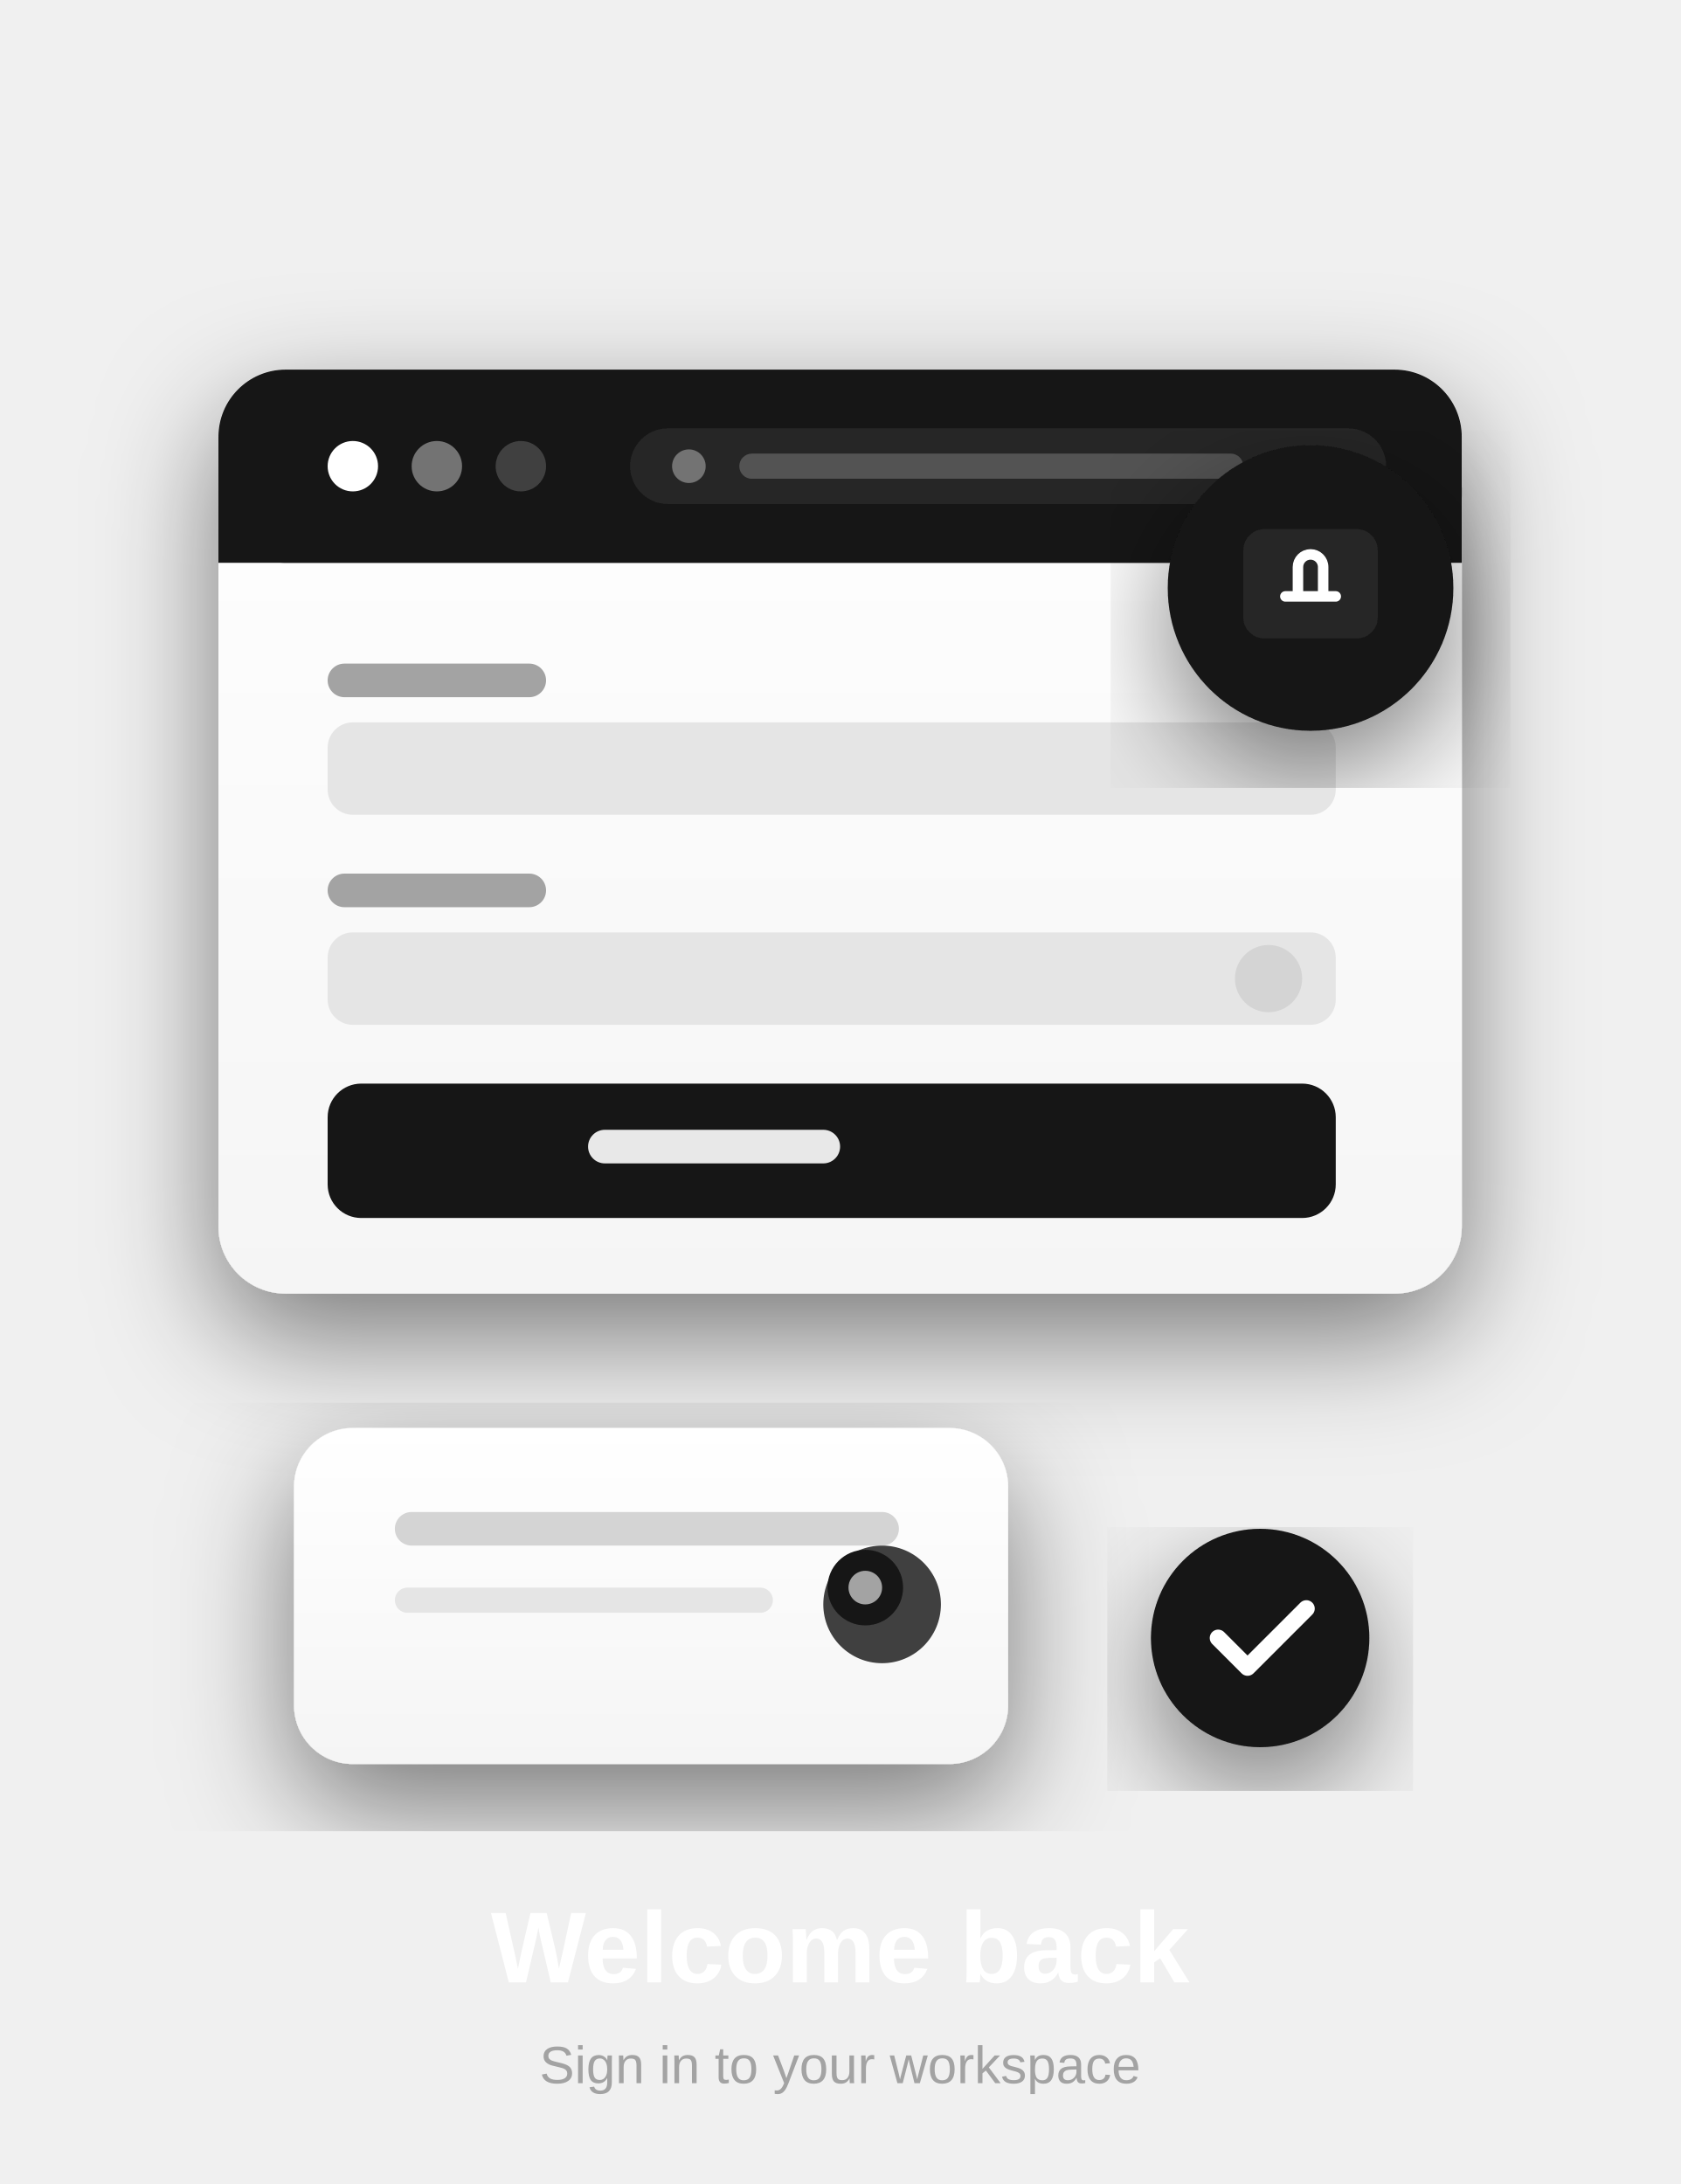
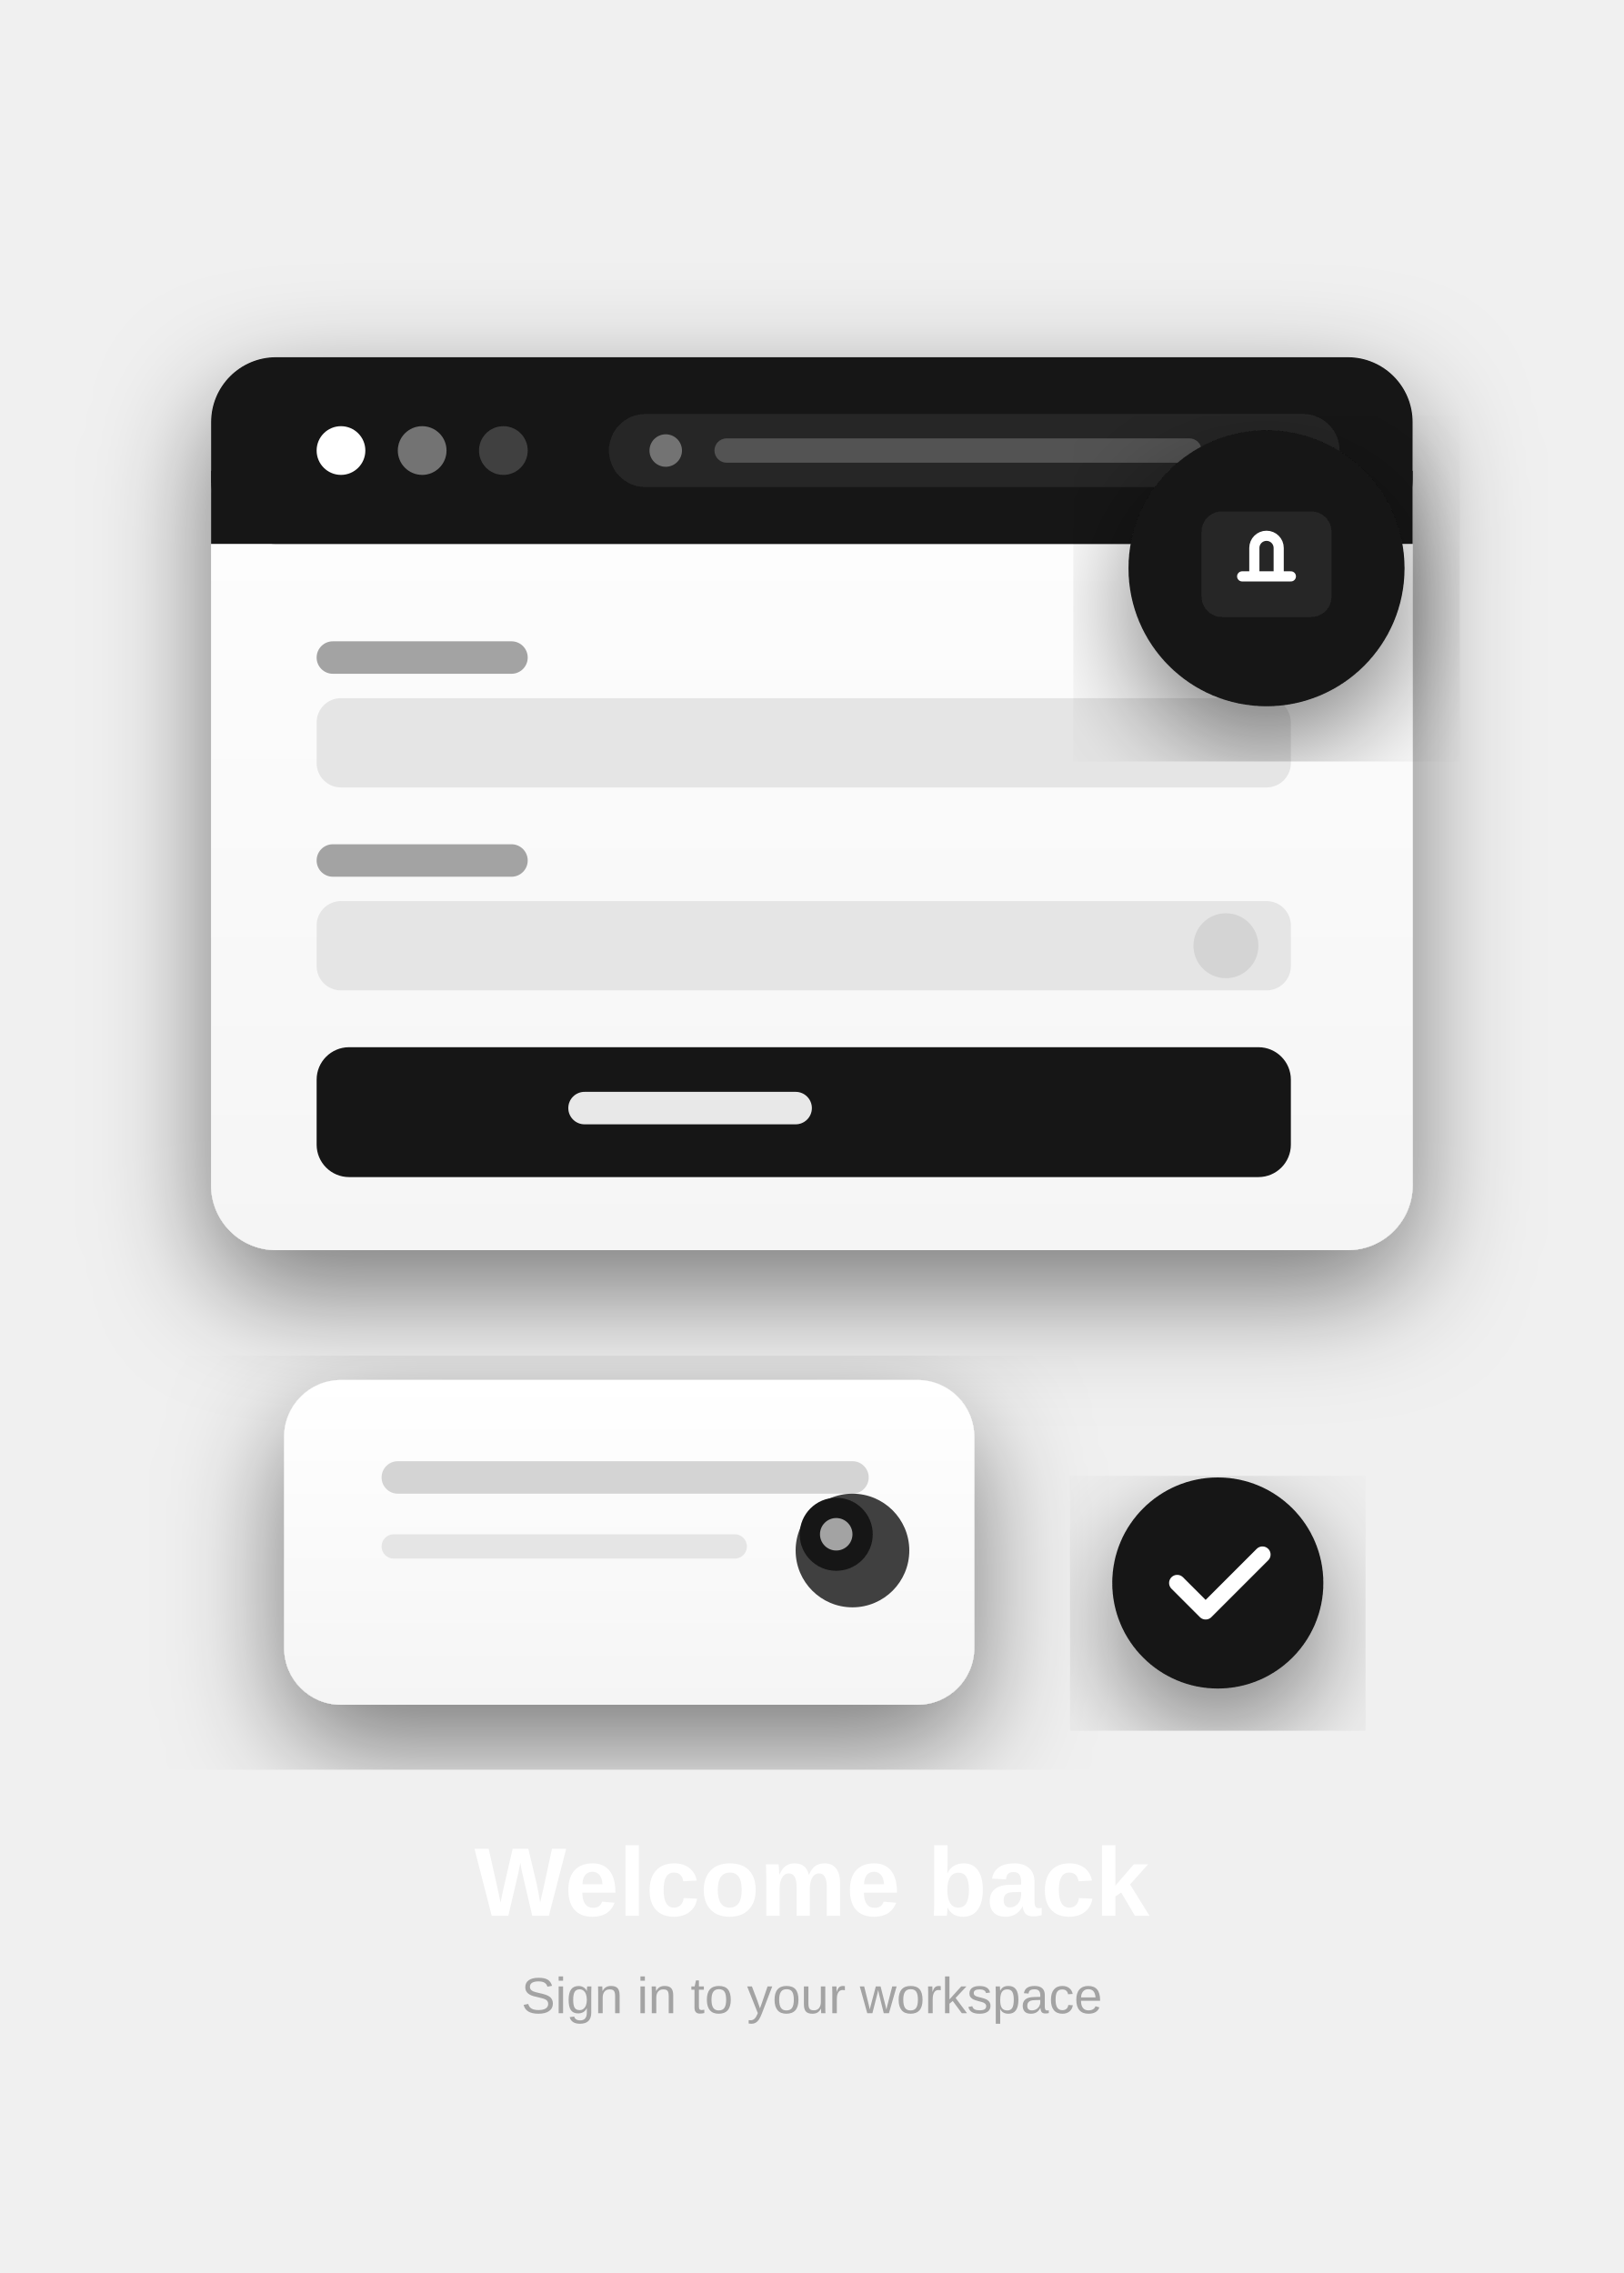
- <svg xmlns="http://www.w3.org/2000/svg" viewBox="0 0 400 520" preserveAspectRatio="xMidYMid meet">
+ <svg xmlns="http://www.w3.org/2000/svg" viewBox="0 0 400 560" preserveAspectRatio="xMidYMid meet">
  <defs>
    <linearGradient id="card" x1="0" y1="0" x2="0" y2="1">
      <stop offset="0" stop-color="#ffffff" />
      <stop offset="1" stop-color="#f5f5f5" />
    </linearGradient>
    <filter id="shadow" x="-20%" y="-20%" width="140%" height="140%">
      <feDropShadow dx="0" dy="10" stdDeviation="14" flood-color="#000000" flood-opacity="0.5" />
    </filter>
  </defs>
  <g filter="url(#shadow)">
    <rect x="52" y="88" width="296" height="220" rx="16" fill="url(#card)" />
    <rect x="52" y="88" width="296" height="46" rx="16" fill="#171717" />
    <rect x="52" y="116" width="296" height="18" fill="#171717" />
    <circle cx="84" cy="111" r="6" fill="#ffffff" />
    <circle cx="104" cy="111" r="6" fill="#737373" />
    <circle cx="124" cy="111" r="6" fill="#404040" />
    <rect x="150" y="102" width="180" height="18" rx="9" fill="#262626" />
    <circle cx="164" cy="111" r="4" fill="#737373" />
    <rect x="176" y="108" width="120" height="6" rx="3" fill="#525252" />
    <rect x="78" y="158" width="52" height="8" rx="4" fill="#a3a3a3" />
    <rect x="78" y="172" width="240" height="22" rx="6" fill="#e5e5e5" />
    <rect x="78" y="208" width="52" height="8" rx="4" fill="#a3a3a3" />
    <rect x="78" y="222" width="240" height="22" rx="6" fill="#e5e5e5" />
    <circle cx="302" cy="233" r="8" fill="#d4d4d4" />
    <rect x="78" y="258" width="240" height="32" rx="8" fill="#171717" />
    <rect x="140" y="269" width="60" height="8" rx="4" fill="#ffffff" opacity="0.9" />
  </g>
  <g filter="url(#shadow)">
    <circle cx="312" cy="140" r="34" fill="#171717" />
    <rect x="296" y="126" width="32" height="26" rx="5" fill="#262626" />
    <path d="M306 142h12M309 142v-7a3 3 0 016 0v7" stroke="#ffffff" stroke-width="2.5" fill="none" stroke-linecap="round" stroke-linejoin="round" />
  </g>
  <g filter="url(#shadow)">
    <rect x="70" y="340" width="170" height="80" rx="14" fill="url(#card)" />
    <rect x="94" y="360" width="120" height="8" rx="4" fill="#d4d4d4" />
    <rect x="94" y="378" width="90" height="6" rx="3" fill="#e5e5e5" />
    <circle cx="210" cy="382" r="14" fill="#404040" />
    <circle cx="206" cy="378" r="9" fill="#171717" />
    <circle cx="206" cy="378" r="4" fill="#a3a3a3" />
  </g>
  <g filter="url(#shadow)">
    <circle cx="300" cy="390" r="26" fill="#171717" />
    <path d="M290 390l7 7 14-14" stroke="#ffffff" stroke-width="4" fill="none" stroke-linecap="round" stroke-linejoin="round" />
  </g>
  <text x="200" y="472" text-anchor="middle" font-family="Arial, sans-serif" font-size="24" font-weight="700" fill="#ffffff">Welcome back</text>
  <text x="200" y="496" text-anchor="middle" font-family="Arial, sans-serif" font-size="12.5" fill="#a3a3a3">Sign in to your workspace</text>
</svg>
